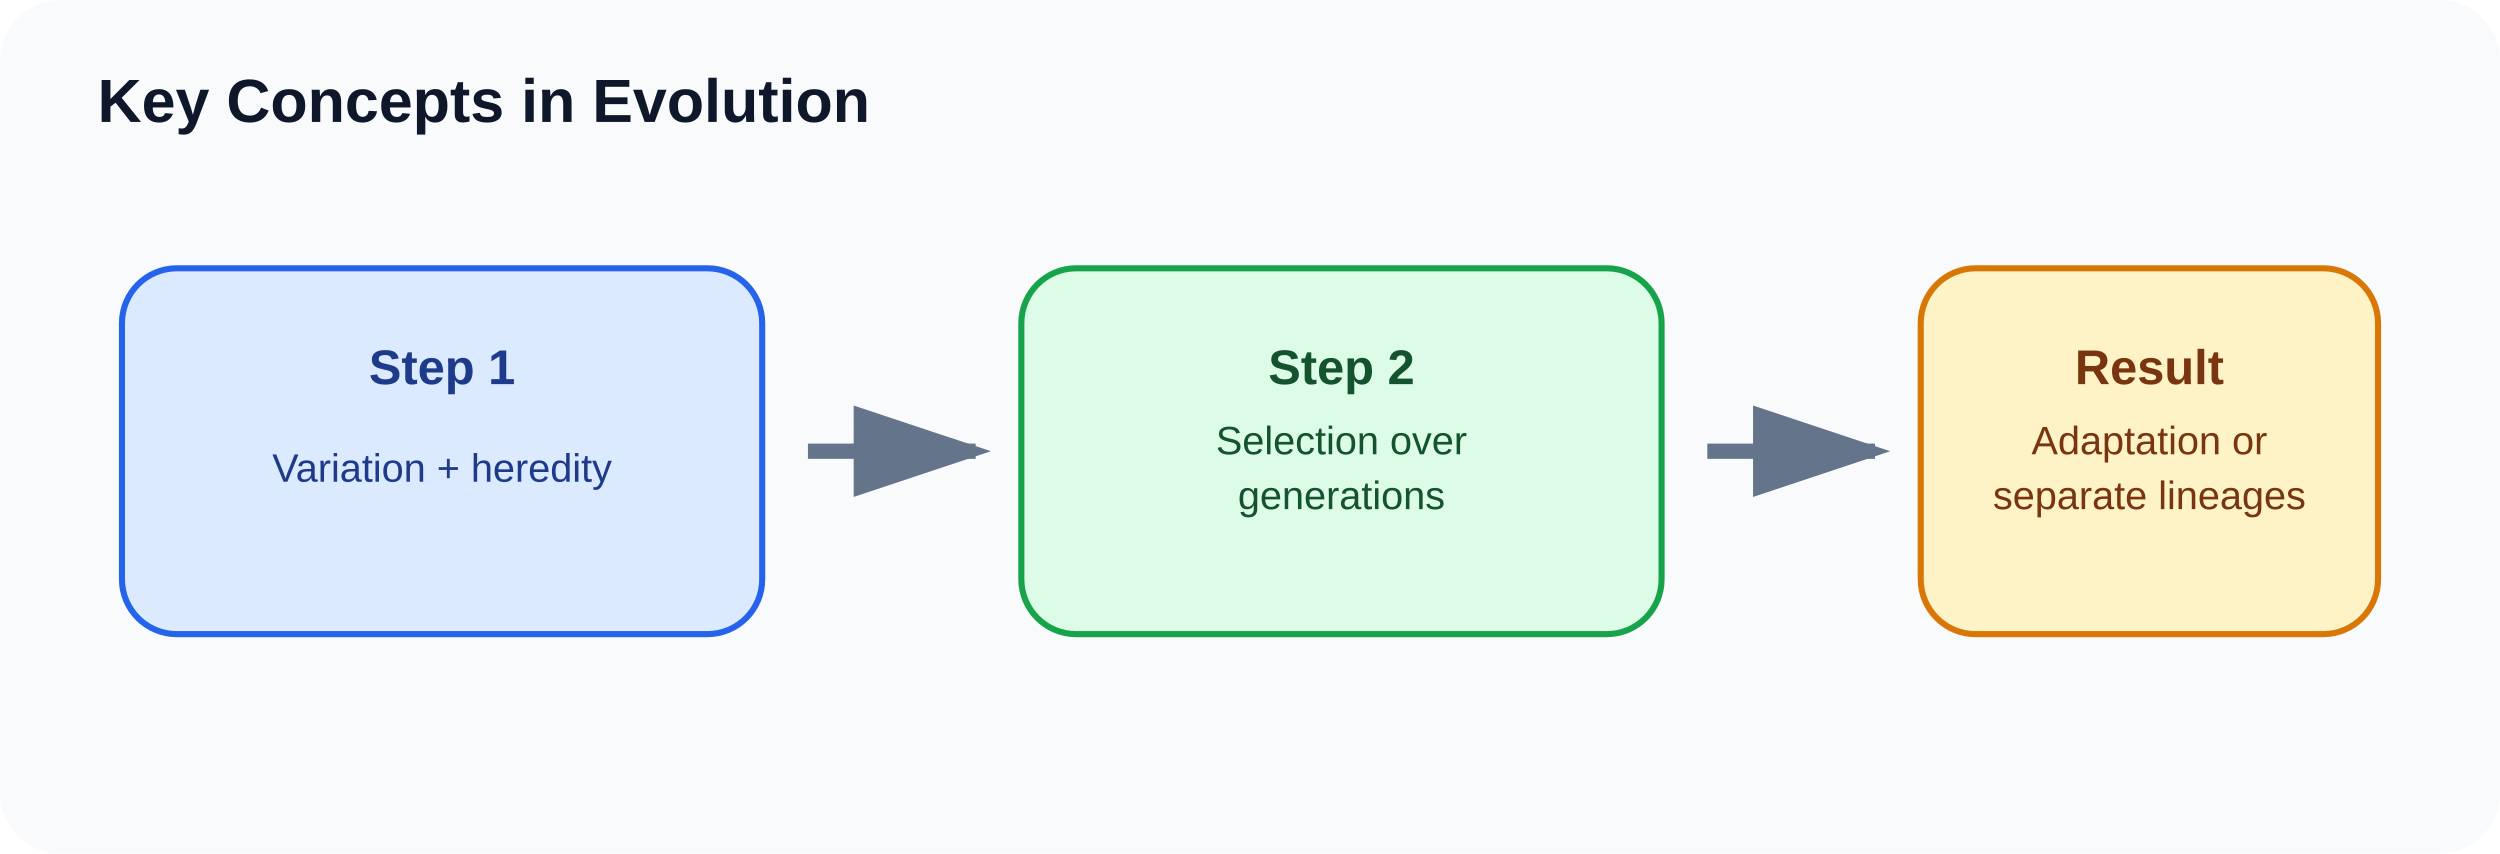
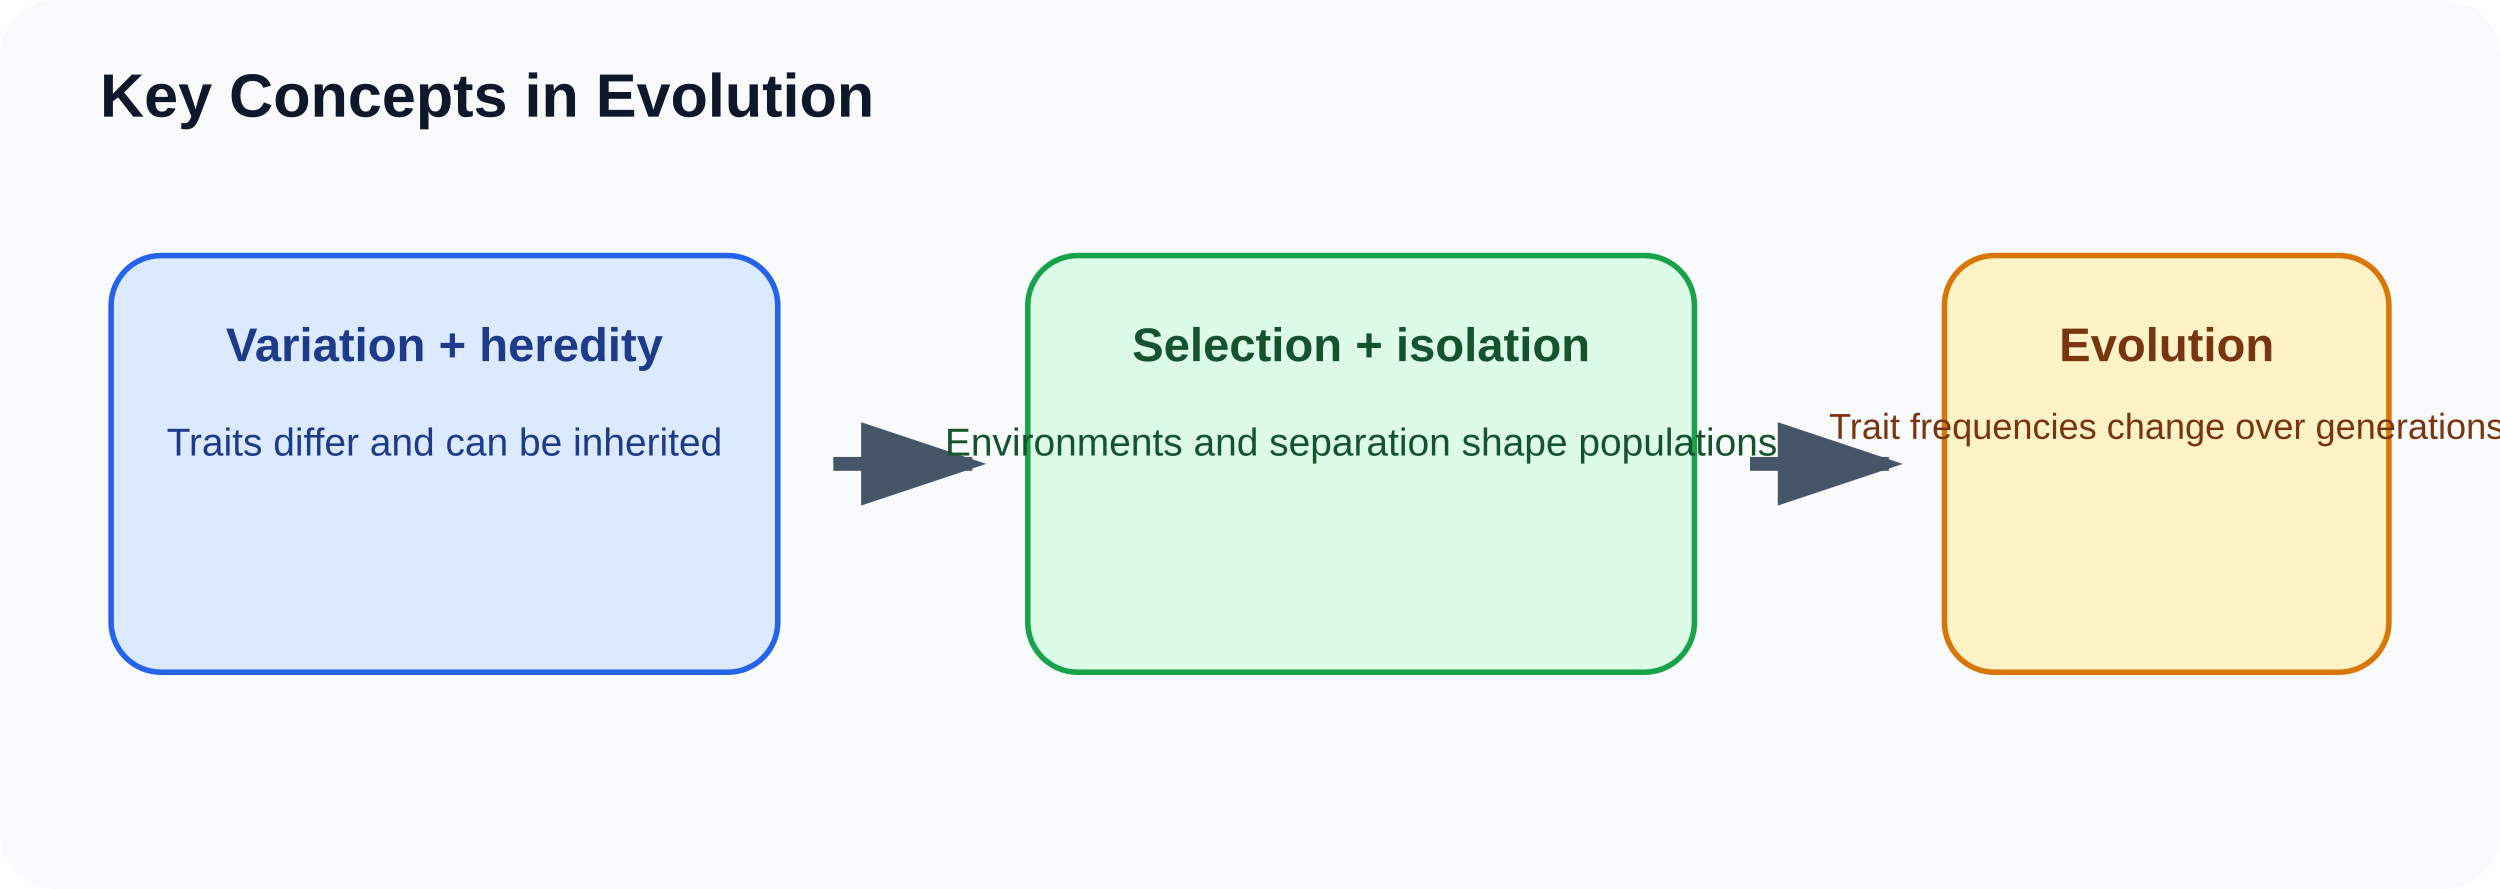
- <svg xmlns="http://www.w3.org/2000/svg" role="img" aria-label="Key Concepts in Evolution concept flow" viewBox="0 0 820 280" width="100%" height="280" style="max-width:820px">
-   <rect width="820" height="280" rx="20" fill="#f8fafc" />
-   <text x="32" y="40" font-family="Arial, sans-serif" font-size="20" font-weight="700" fill="#0f172a">Key Concepts in Evolution</text>
+ <svg xmlns="http://www.w3.org/2000/svg" role="img" aria-label="Key Concepts in Evolution visual overview" viewBox="0 0 900 320" width="100%" height="320" style="max-width:900px">
+   <rect width="900" height="320" rx="20" fill="#f8fafc" />
+   <text x="36" y="42" font-family="Arial, sans-serif" font-size="22" font-weight="700" fill="#0f172a">Key Concepts in Evolution</text>
  <defs>
    <marker id="arrow" markerWidth="10" markerHeight="10" refX="8" refY="3" orient="auto" markerUnits="strokeWidth">
-       <path d="M0,0 L0,6 L9,3 z" fill="#64748b" />
+       <path d="M0,0 L0,6 L9,3 z" fill="#475569" />
    </marker>
  </defs>
  <g font-family="Arial, sans-serif">
-     <rect x="40" y="88" width="210" height="120" rx="18" fill="#dbeafe" stroke="#2563eb" stroke-width="2" />
-     <text x="145" y="126" text-anchor="middle" font-size="16" font-weight="700" fill="#1e3a8a">Step 1</text>
-     <text x="145" y="158" text-anchor="middle" font-size="13" fill="#1e3a8a">Variation + heredity</text>
-     <path d="M265 148 H320" stroke="#64748b" stroke-width="5" marker-end="url(#arrow)" />
-     <rect x="335" y="88" width="210" height="120" rx="18" fill="#dcfce7" stroke="#16a34a" stroke-width="2" />
-     <text x="440" y="126" text-anchor="middle" font-size="16" font-weight="700" fill="#14532d">Step 2</text>
-     <text x="440" y="149" text-anchor="middle" font-size="13" fill="#14532d">Selection over</text>
-     <text x="440" y="167" text-anchor="middle" font-size="13" fill="#14532d">generations</text>
-     <path d="M560 148 H615" stroke="#64748b" stroke-width="5" marker-end="url(#arrow)" />
-     <rect x="630" y="88" width="150" height="120" rx="18" fill="#fef3c7" stroke="#d97706" stroke-width="2" />
-     <text x="705" y="126" text-anchor="middle" font-size="16" font-weight="700" fill="#78350f">Result</text>
-     <text x="705" y="149" text-anchor="middle" font-size="13" fill="#78350f">Adaptation or</text>
-     <text x="705" y="167" text-anchor="middle" font-size="13" fill="#78350f">separate lineages</text>
+     <rect x="40" y="92" width="240" height="150" rx="18" fill="#dbeafe" stroke="#2563eb" stroke-width="2" />
+     <text x="160" y="130" text-anchor="middle" font-size="17" font-weight="700" fill="#1e3a8a">Variation + heredity</text>
+     <text x="160" y="164" text-anchor="middle" font-size="14" fill="#1e3a8a">Traits differ and can be inherited</text>
+     <path d="M300 167 H350" stroke="#475569" stroke-width="5" marker-end="url(#arrow)" />
+     <rect x="370" y="92" width="240" height="150" rx="18" fill="#dcfce7" stroke="#16a34a" stroke-width="2" />
+     <text x="490" y="130" text-anchor="middle" font-size="17" font-weight="700" fill="#14532d">Selection + isolation</text>
+     <text x="490" y="164" text-anchor="middle" font-size="14" fill="#14532d">Environments and separation shape populations</text>
+     <path d="M630 167 H680" stroke="#475569" stroke-width="5" marker-end="url(#arrow)" />
+     <rect x="700" y="92" width="160" height="150" rx="18" fill="#fef3c7" stroke="#d97706" stroke-width="2" />
+     <text x="780" y="130" text-anchor="middle" font-size="17" font-weight="700" fill="#78350f">Evolution</text>
+     <text x="780" y="158" text-anchor="middle" font-size="13" fill="#78350f">Trait frequencies change over generations</text>
  </g>
</svg>
